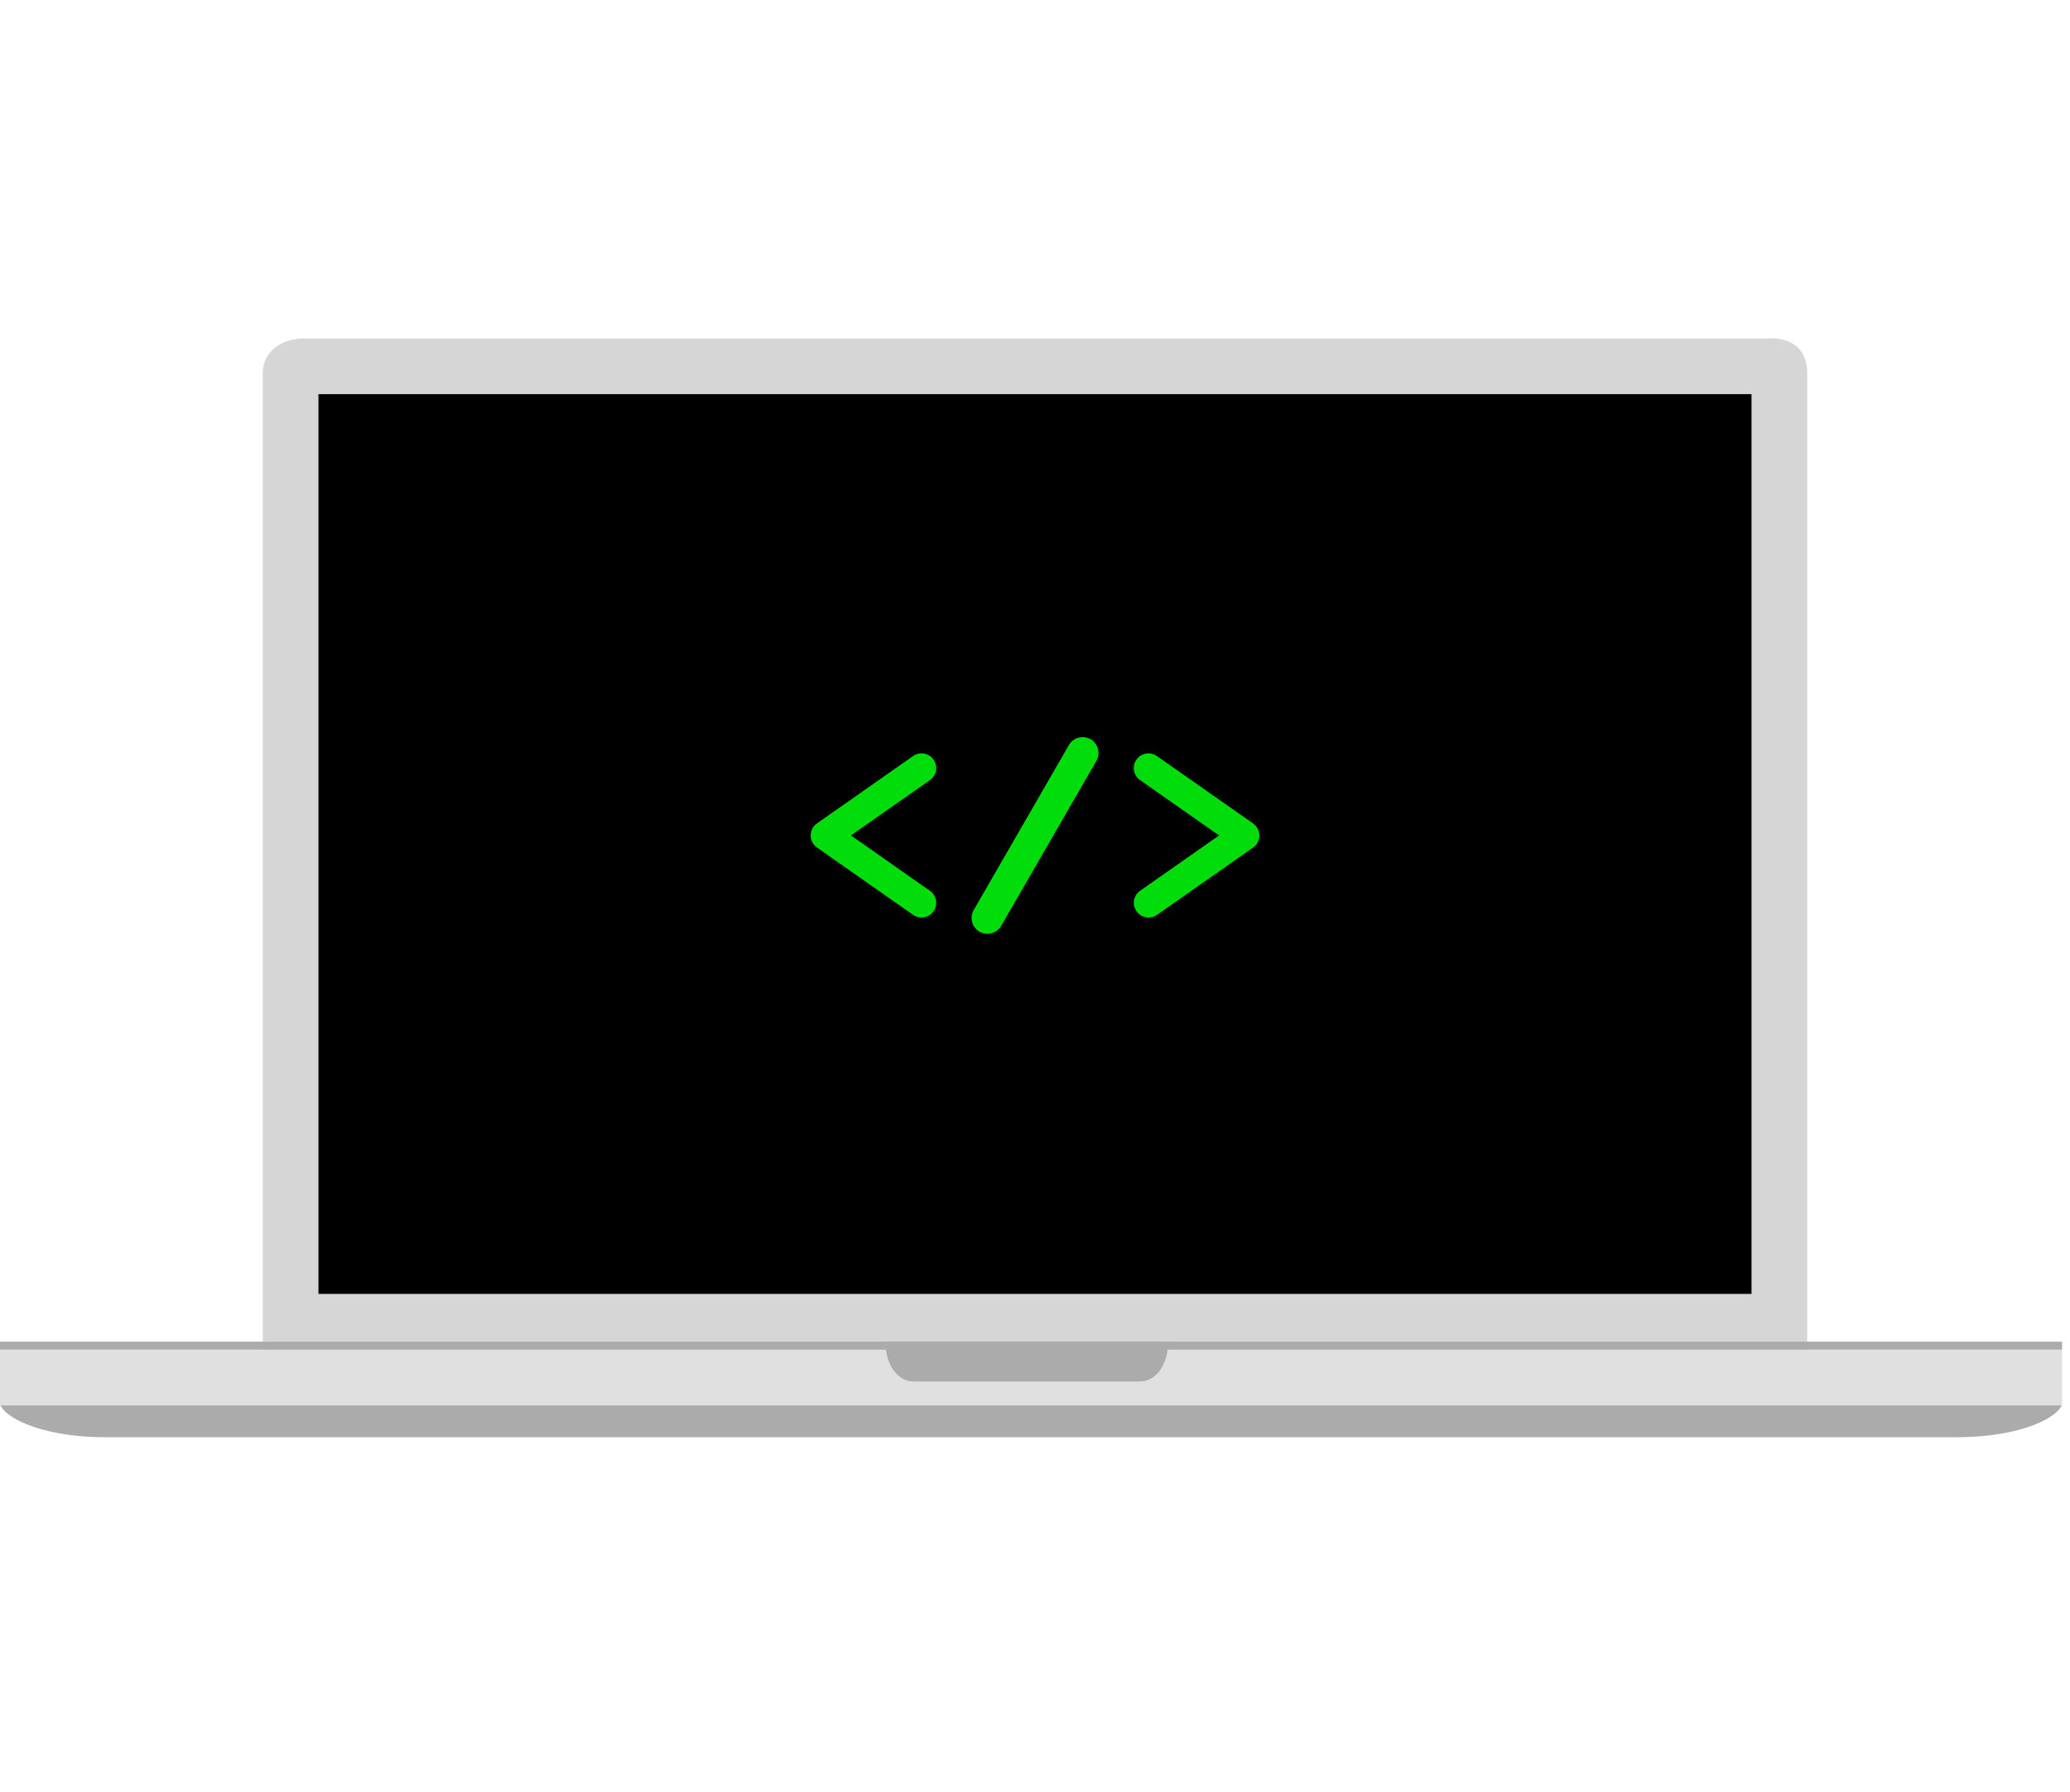
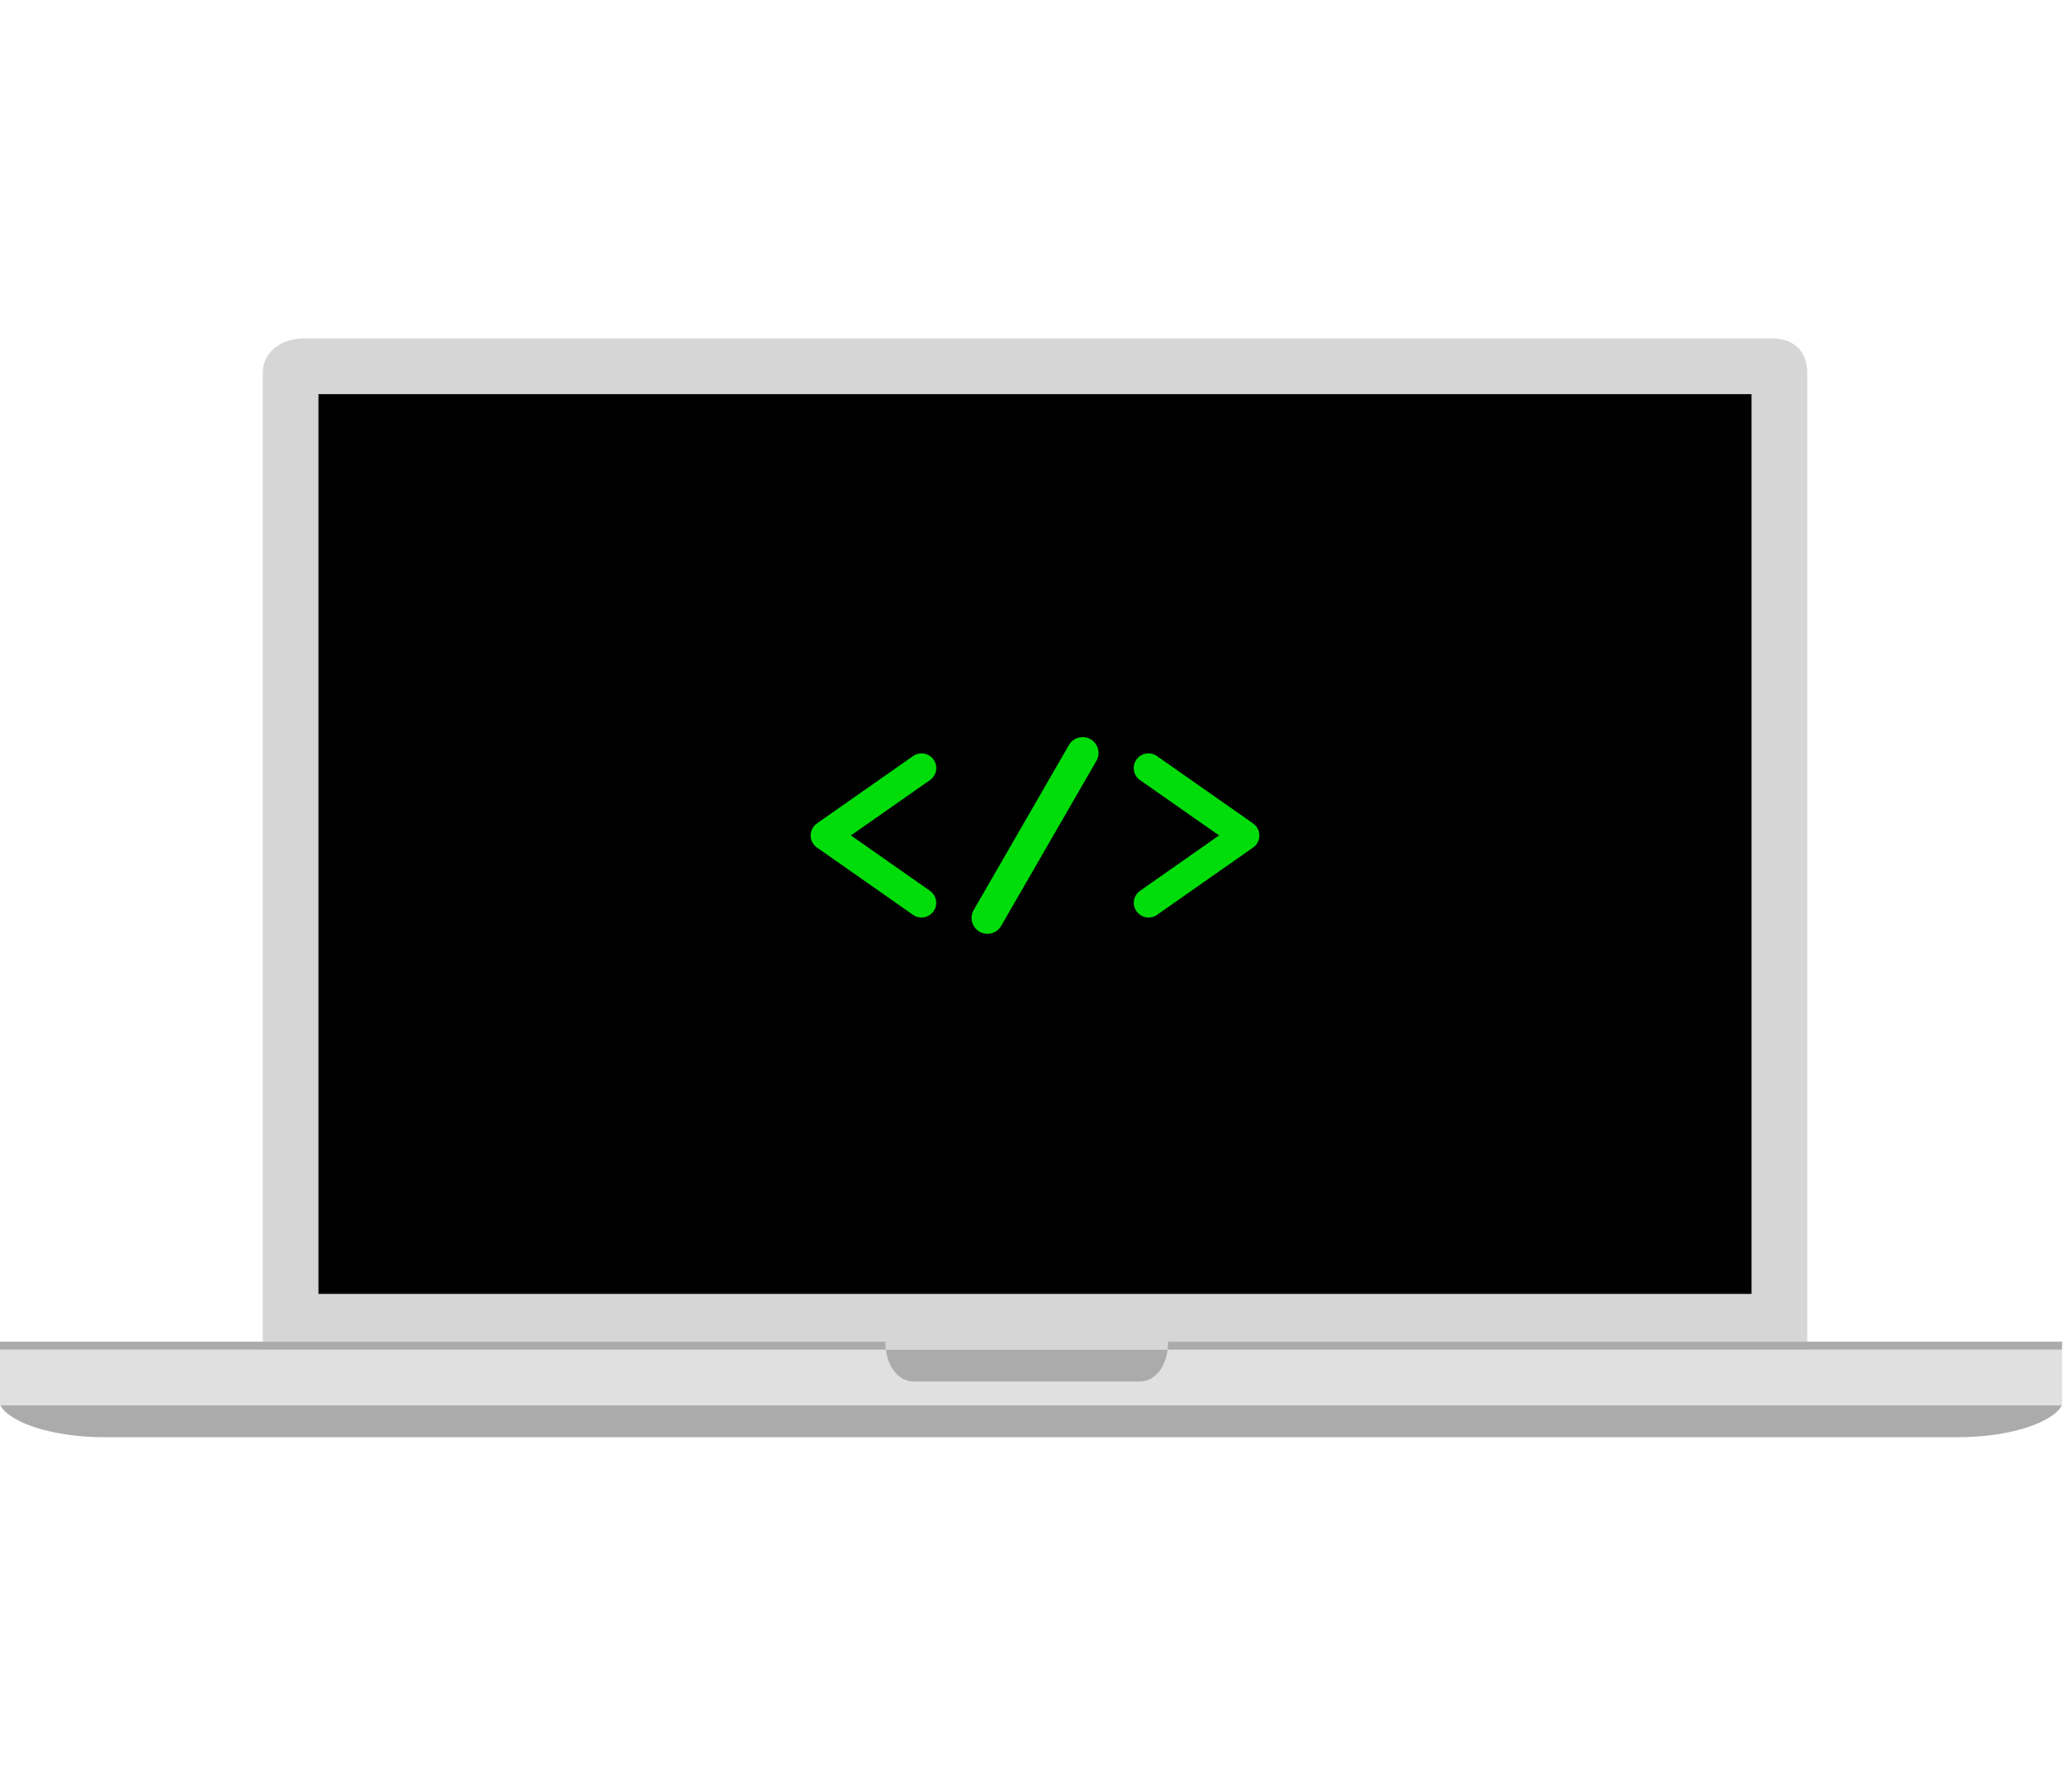
- <svg xmlns="http://www.w3.org/2000/svg" version="1.1" x="0px" y="0px" width="260px" height="225px" viewBox="0 0 260 225" enable-background="new 0 0 260 225" xml:space="preserve">
-   <g>
-     <path fill="#D6D6D6" d="M222.58,42.5H38.17c-2.74,0-5.17,1.62-5.17,4.36v109.65v7.97v5.01h5.17h184.41H227v-5.01v-7.97V46.86    C227,44.12,225.32,42.5,222.58,42.5z" />
-     <rect y="169.5" fill="#E0E0E0" width="259" height="7" />
-     <path fill="#ABABAB" d="M114.76,173.5h28.41c1.96,0,3.55-2,3.55-5h-35.51C111.21,171.5,112.8,173.5,114.76,173.5z" />
-     <rect y="168.5" fill="#ABABAB" width="259" height="1" />
-     <path fill="#ABABAB" d="M218.14,176.5H40.89H0.06c1,2,6.14,4,13.11,4h27.72h177.25h27.72c6.97,0,12.12-2,13.11-4H218.14z" />
-     <rect x="40" y="49.5" width="180" height="113" />
-   </g>
-   <g>
-     <path fill="#00DD0A" d="M136.98,92.84c0.95,0.55,1.28,1.77,0.73,2.72l-11.96,20.72c-0.55,0.95-1.77,1.28-2.72,0.73l0,0    c-0.95-0.55-1.28-1.77-0.73-2.72l11.96-20.72C134.81,92.62,136.02,92.29,136.98,92.84L136.98,92.84z" />
-     <path fill="#00DD0A" d="M116.81,111.88l-9.93-6.96l9.93-6.95c0.84-0.58,1.04-1.74,0.45-2.57c-0.58-0.83-1.74-1.04-2.57-0.45    l-12.09,8.47c-0.03,0.02-0.05,0.05-0.08,0.07c-0.06,0.04-0.11,0.09-0.17,0.14c-0.04,0.04-0.08,0.09-0.11,0.13    c-0.03,0.04-0.06,0.07-0.09,0.11c-0.01,0.01-0.02,0.03-0.02,0.04c-0.03,0.05-0.06,0.11-0.09,0.16c-0.03,0.05-0.06,0.11-0.08,0.16    c-0.02,0.05-0.03,0.1-0.05,0.15c-0.02,0.06-0.04,0.13-0.05,0.19c-0.01,0.05-0.01,0.1-0.02,0.16c-0.01,0.06-0.02,0.13-0.02,0.19    c0,0.06,0.01,0.12,0.01,0.18c0.01,0.06,0.01,0.12,0.02,0.17c0.01,0.06,0.03,0.12,0.05,0.18c0.02,0.06,0.03,0.11,0.05,0.17    s0.05,0.1,0.08,0.15c0.03,0.06,0.06,0.12,0.1,0.17c0.01,0.01,0.01,0.03,0.02,0.04c0.02,0.04,0.06,0.06,0.08,0.1    c0.04,0.05,0.08,0.1,0.12,0.14c0.05,0.05,0.1,0.09,0.16,0.14c0.03,0.02,0.05,0.05,0.09,0.07l12.09,8.47    c0.83,0.58,1.98,0.38,2.57-0.46C117.84,113.62,117.64,112.47,116.81,111.88z" />
-     <path fill="#00DD0A" d="M143.19,111.88l9.93-6.96l-9.93-6.95c-0.83-0.58-1.04-1.74-0.45-2.57s1.74-1.04,2.57-0.45l12.09,8.47    c0.03,0.02,0.05,0.05,0.08,0.07c0.06,0.04,0.11,0.09,0.17,0.14c0.04,0.04,0.08,0.09,0.11,0.13c0.03,0.04,0.06,0.07,0.09,0.11    c0.01,0.01,0.02,0.03,0.02,0.04c0.03,0.05,0.06,0.11,0.09,0.16c0.03,0.05,0.06,0.11,0.08,0.16c0.02,0.05,0.03,0.1,0.05,0.15    c0.02,0.06,0.04,0.13,0.05,0.19c0.01,0.05,0.01,0.1,0.02,0.16c0.01,0.06,0.02,0.13,0.02,0.19c0,0.06-0.01,0.12-0.01,0.18    c0,0.06-0.01,0.12-0.02,0.17c-0.01,0.06-0.03,0.12-0.05,0.18c-0.02,0.06-0.03,0.11-0.05,0.17c-0.02,0.05-0.05,0.1-0.08,0.15    c-0.03,0.06-0.06,0.12-0.09,0.17c-0.01,0.01-0.01,0.03-0.02,0.04c-0.03,0.04-0.06,0.06-0.08,0.1c-0.04,0.05-0.08,0.1-0.12,0.14    c-0.05,0.05-0.1,0.09-0.16,0.14c-0.03,0.02-0.05,0.05-0.09,0.07l-12.09,8.47c-0.83,0.58-1.99,0.38-2.57-0.46    C142.16,113.62,142.36,112.47,143.19,111.88z" />
-   </g>
+ <svg xmlns="http://www.w3.org/2000/svg" width="260" height="225" viewBox="0 0 260 225">
+   <path fill="#D6D6D6" d="M222.58 42.5h-184.41c-2.74 0-5.17 1.62-5.17 4.36v122.63h194v-122.63c0-2.74-1.68-4.36-4.42-4.36z" />
+   <path fill="#E0E0E0" d="M0 169.5h259v7h-259z" />
+   <path fill="#ABABAB" d="M114.76 173.5h28.41c1.96 0 3.55-2 3.55-5h-35.51c0 3 1.59 5 3.55 5zm-114.76-5h259v1h-259zm218.14 8h-218.08c1 2 6.14 4 13.11 4h232.69c6.97 0 12.12-2 13.11-4h-40.83z" />
+   <path d="M40 49.5h180v113h-180z" />
+   <path d="M136.98 92.84c.95.55 1.28 1.77.73 2.72l-11.96 20.72c-.55.95-1.77 1.28-2.72.73-.95-.55-1.28-1.77-.73-2.72l11.96-20.72c.55-.95 1.76-1.28 2.72-.73zm-20.17 19.04l-9.93-6.96 9.93-6.95c.84-.58 1.04-1.74.45-2.57-.58-.83-1.74-1.04-2.57-.45l-12.09 8.47-.08.07-.17.14-.11.13-.09.11-.02.04-.09.16-.08.16-.05.15-.05.19-.02.16-.02.19.01.18.02.17.05.18.05.17.08.15.1.17.02.04.08.1.12.14.16.14.09.07 12.09 8.47c.83.58 1.98.38 2.57-.46.58-.82.38-1.97-.45-2.56zm26.38 0l9.93-6.96-9.93-6.95c-.83-.58-1.04-1.74-.45-2.57s1.74-1.04 2.57-.45l12.09 8.47.08.07.17.14.11.13.09.11.02.04.09.16.08.16.05.15.05.19.02.16.02.19-.01.18-.02.17-.05.18-.05.17-.08.15-.09.17-.02.04-.08.1-.12.14-.16.14-.09.07-12.09 8.47c-.83.58-1.99.38-2.57-.46-.59-.82-.39-1.97.44-2.56z" fill="#00DD0A" />
</svg>
